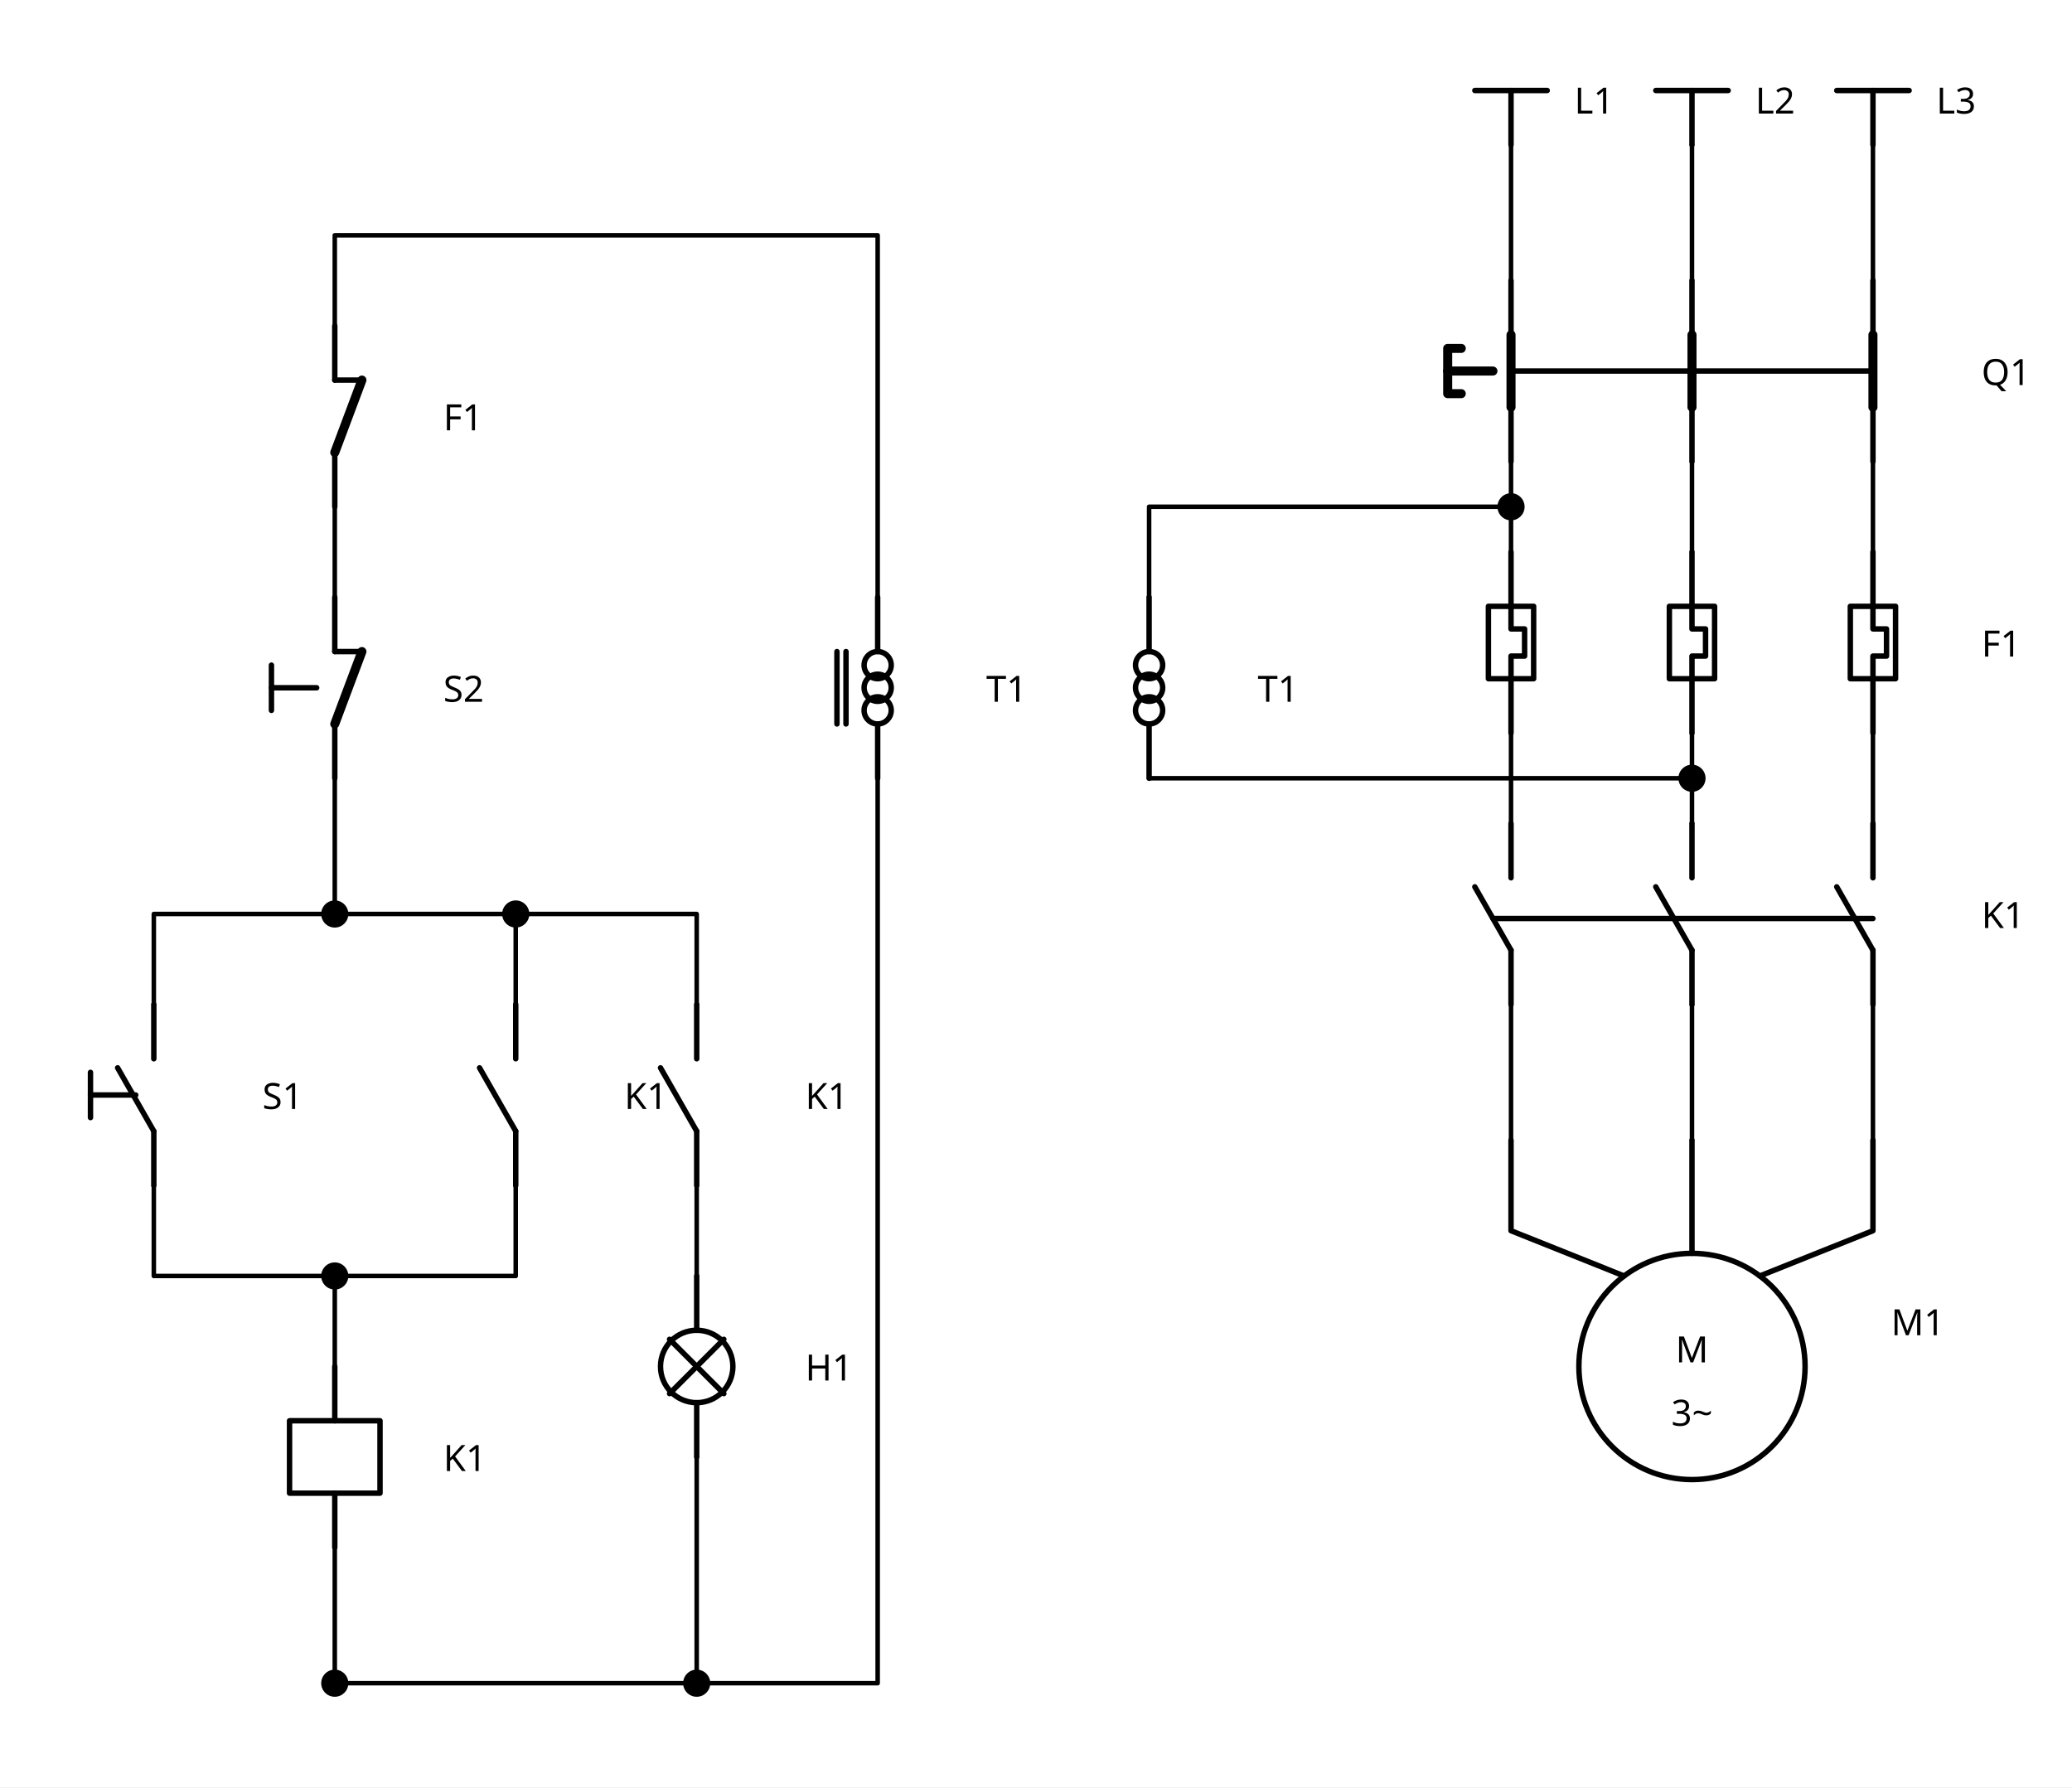
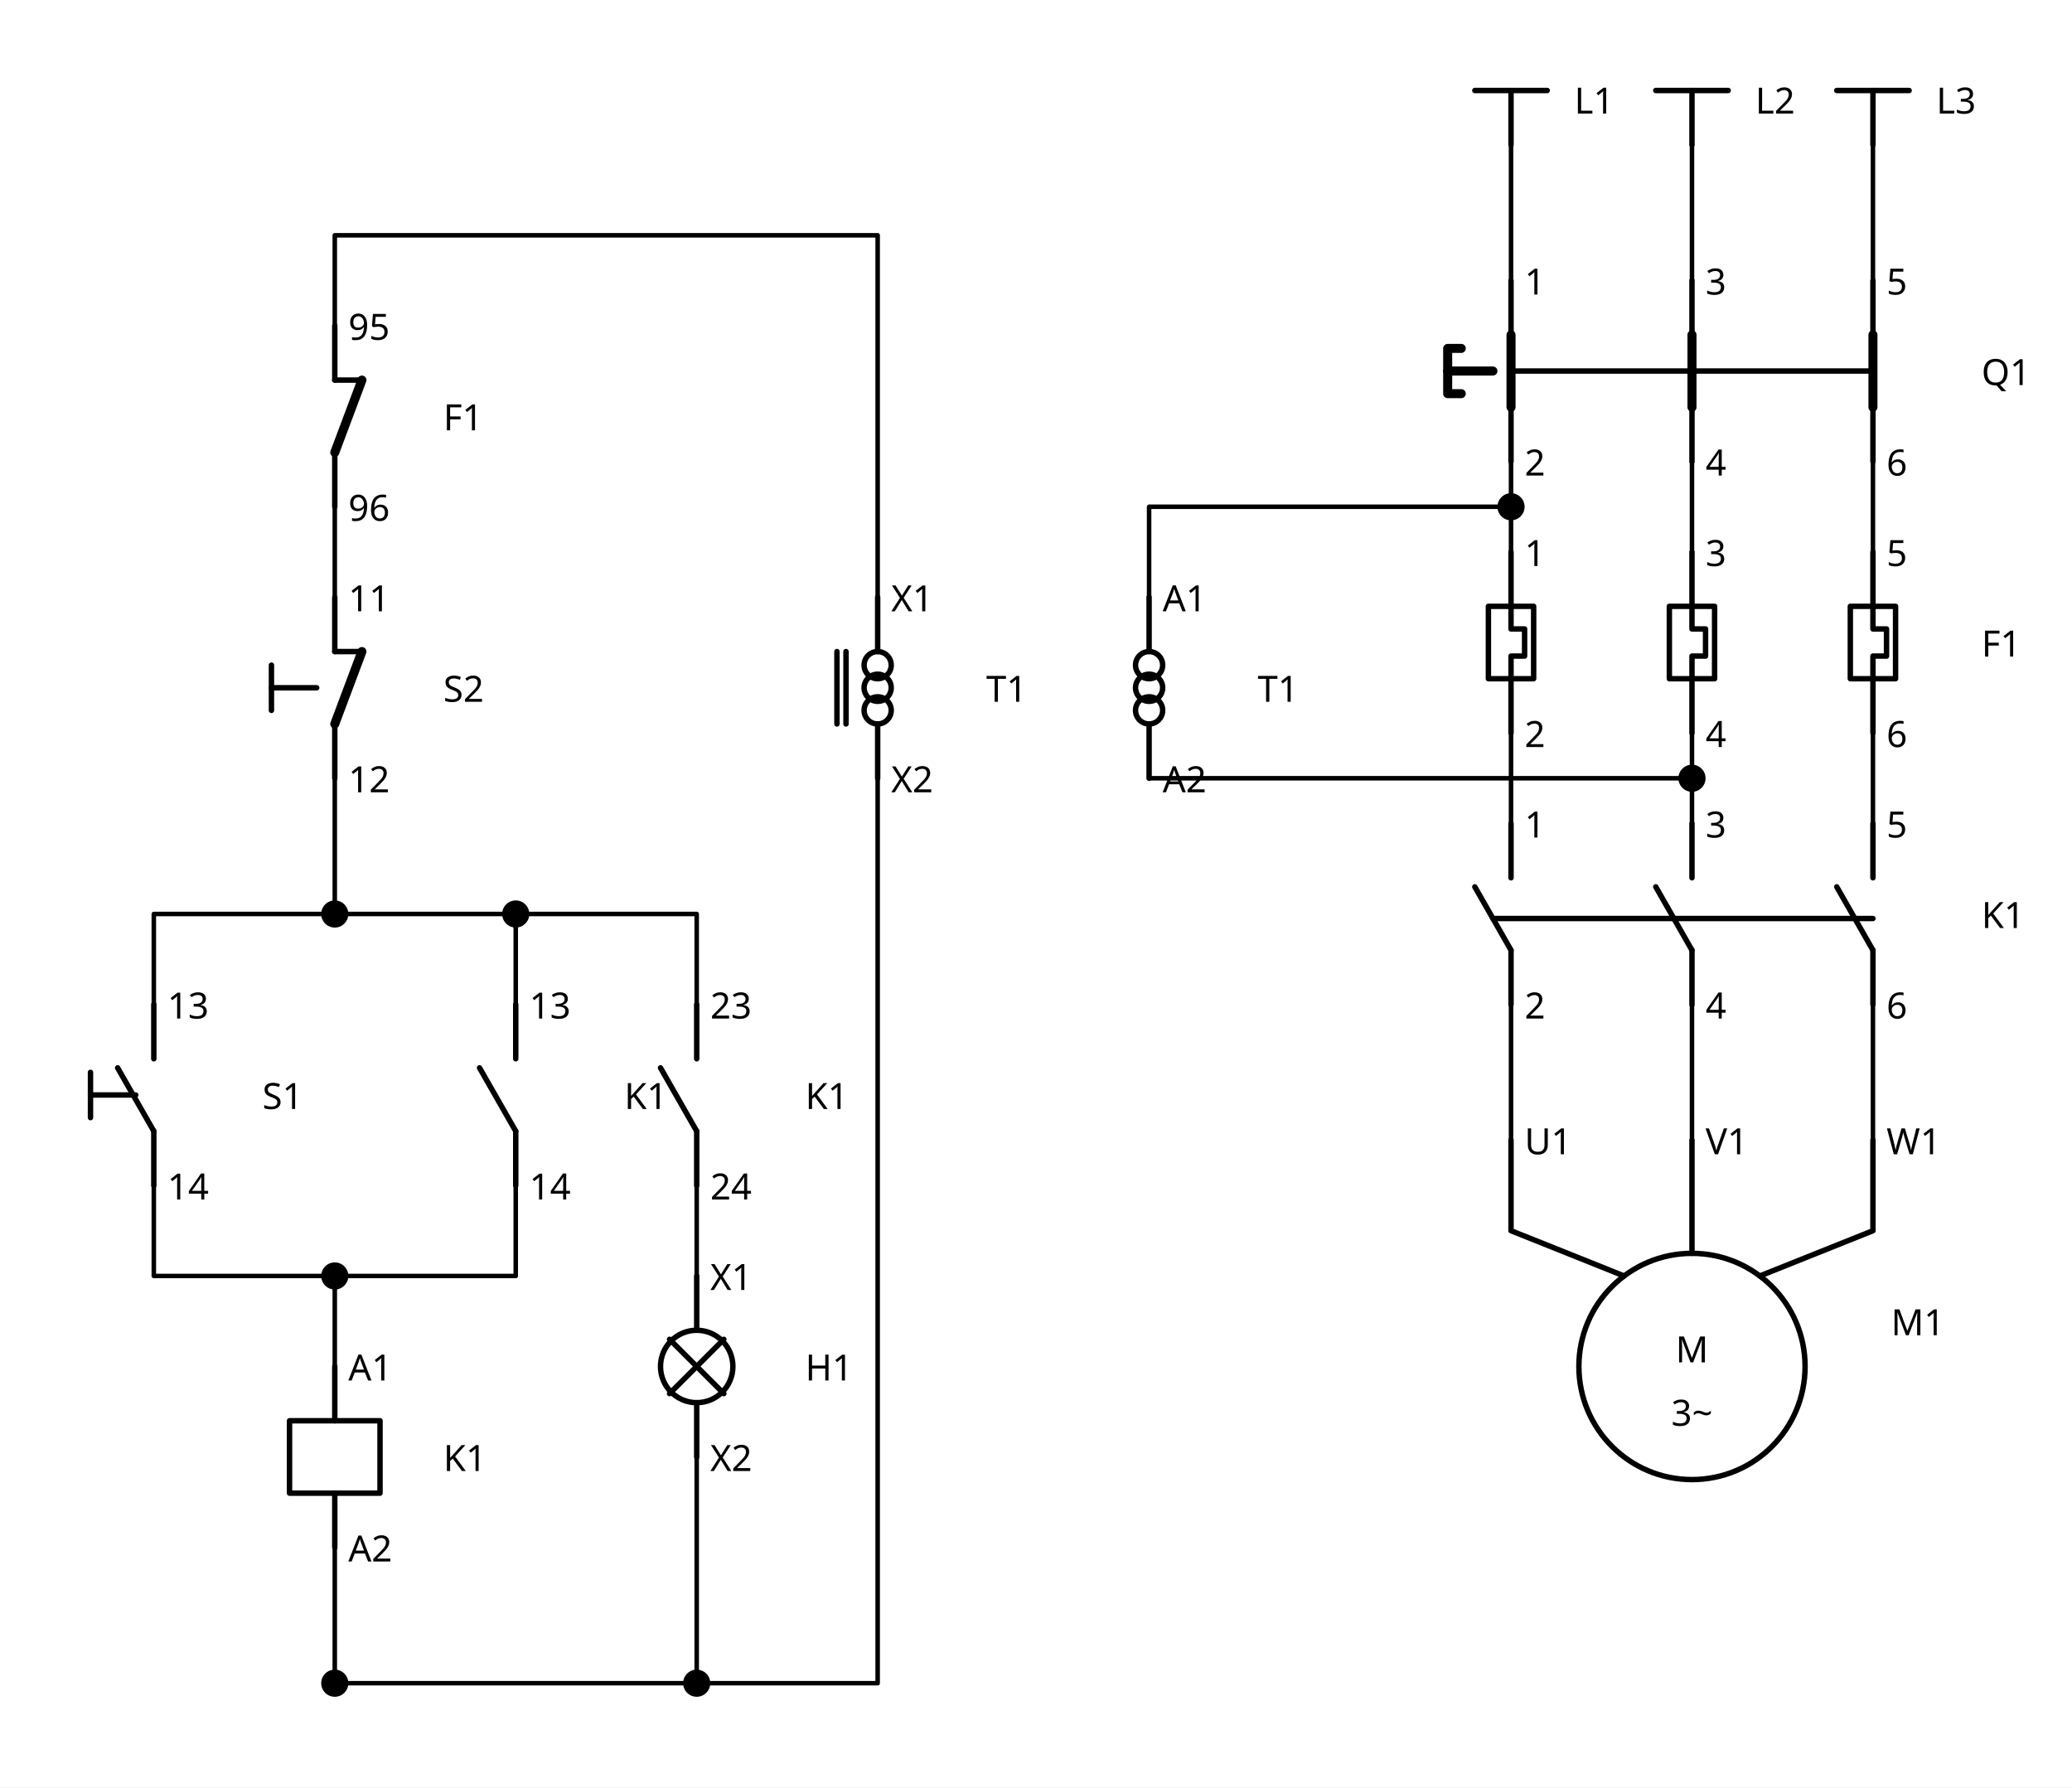
<svg xmlns="http://www.w3.org/2000/svg" version="1.1" viewBox="-34 -32 458 395" width="458" height="395" stroke-linecap="round" stroke-linejoin="round">
  <rect x="-34" y="-32" width="458" height="395" fill="#ffffff" />
  <polyline points="300,0 300,30" fill="none" stroke="#000000" stroke-width="1" />
  <polyline points="340,0 340,30" fill="none" stroke="#000000" stroke-width="1" />
  <polyline points="380,0 380,30" fill="none" stroke="#000000" stroke-width="1" />
  <polyline points="300,70 300,80" fill="none" stroke="#000000" stroke-width="1" />
  <polyline points="300,80 300,90" fill="none" stroke="#000000" stroke-width="1" />
  <polyline points="300,130 300,150" fill="none" stroke="#000000" stroke-width="1" />
  <polyline points="300,190 300,220" fill="none" stroke="#000000" stroke-width="1" />
  <polyline points="340,70 340,90" fill="none" stroke="#000000" stroke-width="1" />
  <polyline points="340,130 340,140" fill="none" stroke="#000000" stroke-width="1" />
  <polyline points="340,140 340,150" fill="none" stroke="#000000" stroke-width="1" />
  <polyline points="340,190 340,220" fill="none" stroke="#000000" stroke-width="1" />
  <polyline points="380,70 380,90" fill="none" stroke="#000000" stroke-width="1" />
  <polyline points="380,130 380,150" fill="none" stroke="#000000" stroke-width="1" />
  <polyline points="380,190 380,220" fill="none" stroke="#000000" stroke-width="1" />
  <polyline points="300,80 220,80 220,100" fill="none" stroke="#000000" stroke-width="1" />
  <polyline points="340,140 220,140" fill="none" stroke="#000000" stroke-width="1" />
  <polyline points="160,100 160,20 40,20 40,40" fill="none" stroke="#000000" stroke-width="1" />
  <polyline points="40,80 40,100" fill="none" stroke="#000000" stroke-width="1" />
  <polyline points="40,140 40,170" fill="none" stroke="#000000" stroke-width="1" />
  <polyline points="40,170 0,170 0,190" fill="none" stroke="#000000" stroke-width="1" />
  <polyline points="40,170 80,170" fill="none" stroke="#000000" stroke-width="1" />
  <polyline points="80,170 80,190" fill="none" stroke="#000000" stroke-width="1" />
  <polyline points="80,170 120,170 120,190" fill="none" stroke="#000000" stroke-width="1" />
  <polyline points="0,230 0,250 40,250" fill="none" stroke="#000000" stroke-width="1" />
  <polyline points="80,230 80,250 40,250" fill="none" stroke="#000000" stroke-width="1" />
  <polyline points="40,250 40,270" fill="none" stroke="#000000" stroke-width="1" />
  <polyline points="40,310 40,340" fill="none" stroke="#000000" stroke-width="1" />
  <polyline points="120,230 120,250" fill="none" stroke="#000000" stroke-width="1" />
  <polyline points="120,290 120,340" fill="none" stroke="#000000" stroke-width="1" />
  <polyline points="40,340 120,340" fill="none" stroke="#000000" stroke-width="1" />
  <polyline points="120,340 160,340 160,140" fill="none" stroke="#000000" stroke-width="1" />
  <circle cx="300" cy="80" r="3" fill="#000000" />
  <circle cx="340" cy="140" r="3" fill="#000000" />
  <circle cx="40" cy="170" r="3" fill="#000000" />
  <circle cx="80" cy="170" r="3" fill="#000000" />
  <circle cx="40" cy="250" r="3" fill="#000000" />
  <circle cx="40" cy="340" r="3" fill="#000000" />
  <circle cx="120" cy="340" r="3" fill="#000000" />
  <line x1="292" y1="-12" x2="308" y2="-12" fill="none" stroke="#000000" stroke-width="1.2" />
  <line x1="300" y1="-12" x2="300" y2="0" fill="none" stroke="#000000" stroke-width="1.2" />
  <line x1="332" y1="-12" x2="348" y2="-12" fill="none" stroke="#000000" stroke-width="1.2" />
  <line x1="340" y1="-12" x2="340" y2="0" fill="none" stroke="#000000" stroke-width="1.2" />
  <line x1="372" y1="-12" x2="388" y2="-12" fill="none" stroke="#000000" stroke-width="1.2" />
  <line x1="380" y1="-12" x2="380" y2="0" fill="none" stroke="#000000" stroke-width="1.2" />
  <line x1="300" y1="30" x2="300" y2="42" fill="none" stroke="#000000" stroke-width="1.2" />
  <line x1="300" y1="58" x2="300" y2="70" fill="none" stroke="#000000" stroke-width="1.2" />
  <line x1="300" y1="58" x2="300" y2="42" fill="none" stroke="#000000" stroke-width="2" />
  <line x1="340" y1="30" x2="340" y2="42" fill="none" stroke="#000000" stroke-width="1.2" />
  <line x1="340" y1="58" x2="340" y2="70" fill="none" stroke="#000000" stroke-width="1.2" />
  <line x1="340" y1="58" x2="340" y2="42" fill="none" stroke="#000000" stroke-width="2" />
  <line x1="380" y1="30" x2="380" y2="42" fill="none" stroke="#000000" stroke-width="1.2" />
  <line x1="380" y1="58" x2="380" y2="70" fill="none" stroke="#000000" stroke-width="1.2" />
  <line x1="380" y1="58" x2="380" y2="42" fill="none" stroke="#000000" stroke-width="2" />
  <line x1="300" y1="50" x2="380" y2="50" fill="none" stroke="#000000" stroke-width="1.2" />
  <line x1="296" y1="50" x2="286" y2="50" fill="none" stroke="#000000" stroke-width="2" />
  <polyline points="289,45 286,45 286,55 289,55" fill="none" stroke="#000000" stroke-width="2" />
  <line x1="300" y1="90" x2="300" y2="102" fill="none" stroke="#000000" stroke-width="1.2" />
  <line x1="300" y1="118" x2="300" y2="130" fill="none" stroke="#000000" stroke-width="1.2" />
  <rect x="295" y="102" width="10" height="16" fill="none" stroke="#000000" stroke-width="1.2" />
  <polyline points="300,102 300,107 303,107 303,113 300,113 300,118" fill="none" stroke="#000000" stroke-width="1.2" />
  <line x1="340" y1="90" x2="340" y2="102" fill="none" stroke="#000000" stroke-width="1.2" />
  <line x1="340" y1="118" x2="340" y2="130" fill="none" stroke="#000000" stroke-width="1.2" />
  <rect x="335" y="102" width="10" height="16" fill="none" stroke="#000000" stroke-width="1.2" />
  <polyline points="340,102 340,107 343,107 343,113 340,113 340,118" fill="none" stroke="#000000" stroke-width="1.2" />
  <line x1="380" y1="90" x2="380" y2="102" fill="none" stroke="#000000" stroke-width="1.2" />
  <line x1="380" y1="118" x2="380" y2="130" fill="none" stroke="#000000" stroke-width="1.2" />
  <rect x="375" y="102" width="10" height="16" fill="none" stroke="#000000" stroke-width="1.2" />
  <polyline points="380,102 380,107 383,107 383,113 380,113 380,118" fill="none" stroke="#000000" stroke-width="1.2" />
  <line x1="40" y1="40" x2="40" y2="52" fill="none" stroke="#000000" stroke-width="1.2" />
  <line x1="40" y1="68" x2="40" y2="80" fill="none" stroke="#000000" stroke-width="1.2" />
  <line x1="40" y1="52" x2="46" y2="52" fill="none" stroke="#000000" stroke-width="1.2" />
  <line x1="40" y1="68" x2="46" y2="52" fill="none" stroke="#000000" stroke-width="2" />
  <line x1="220" y1="100" x2="220" y2="112" fill="none" stroke="#000000" stroke-width="1.2" />
  <line x1="220" y1="128" x2="220" y2="140" fill="none" stroke="#000000" stroke-width="1.2" />
  <circle cx="220" cy="115" r="3" fill="none" stroke="#000000" stroke-width="1.2" />
  <circle cx="220" cy="120" r="3" fill="none" stroke="#000000" stroke-width="1.2" />
  <circle cx="220" cy="125" r="3" fill="none" stroke="#000000" stroke-width="1.2" />
  <line x1="160" y1="100" x2="160" y2="112" fill="none" stroke="#000000" stroke-width="1.2" />
  <line x1="160" y1="128" x2="160" y2="140" fill="none" stroke="#000000" stroke-width="1.2" />
  <circle cx="160" cy="115" r="3" fill="none" stroke="#000000" stroke-width="1.2" />
  <circle cx="160" cy="120" r="3" fill="none" stroke="#000000" stroke-width="1.2" />
  <circle cx="160" cy="125" r="3" fill="none" stroke="#000000" stroke-width="1.2" />
  <line x1="153" y1="112" x2="153" y2="128" fill="none" stroke="#000000" stroke-width="1.2" />
  <line x1="151" y1="112" x2="151" y2="128" fill="none" stroke="#000000" stroke-width="1.2" />
  <line x1="40" y1="100" x2="40" y2="112" fill="none" stroke="#000000" stroke-width="1.2" />
  <line x1="40" y1="128" x2="40" y2="140" fill="none" stroke="#000000" stroke-width="1.2" />
  <line x1="40" y1="112" x2="46" y2="112" fill="none" stroke="#000000" stroke-width="1.2" />
  <line x1="40" y1="128" x2="46" y2="112" fill="none" stroke="#000000" stroke-width="2" />
  <line x1="36" y1="120" x2="26" y2="120" fill="none" stroke="#000000" stroke-width="1.2" />
  <line x1="26" y1="115" x2="26" y2="125" fill="none" stroke="#000000" stroke-width="1.2" />
  <line x1="0" y1="190" x2="0" y2="202" fill="none" stroke="#000000" stroke-width="1.2" />
  <line x1="0" y1="218" x2="0" y2="230" fill="none" stroke="#000000" stroke-width="1.2" />
  <line x1="0" y1="218" x2="-8" y2="204" fill="none" stroke="#000000" stroke-width="1.2" />
  <line x1="-4" y1="210" x2="-14" y2="210" fill="none" stroke="#000000" stroke-width="1.2" />
  <line x1="-14" y1="205" x2="-14" y2="215" fill="none" stroke="#000000" stroke-width="1.2" />
  <line x1="40" y1="270" x2="40" y2="282" fill="none" stroke="#000000" stroke-width="1.2" />
  <line x1="40" y1="298" x2="40" y2="310" fill="none" stroke="#000000" stroke-width="1.2" />
  <rect x="30" y="282" width="20" height="16" fill="none" stroke="#000000" stroke-width="1.2" />
  <line x1="300" y1="150" x2="300" y2="162" fill="none" stroke="#000000" stroke-width="1.2" />
  <line x1="300" y1="178" x2="300" y2="190" fill="none" stroke="#000000" stroke-width="1.2" />
  <line x1="300" y1="178" x2="292" y2="164" fill="none" stroke="#000000" stroke-width="1.2" />
  <line x1="340" y1="150" x2="340" y2="162" fill="none" stroke="#000000" stroke-width="1.2" />
  <line x1="340" y1="178" x2="340" y2="190" fill="none" stroke="#000000" stroke-width="1.2" />
  <line x1="340" y1="178" x2="332" y2="164" fill="none" stroke="#000000" stroke-width="1.2" />
  <line x1="380" y1="150" x2="380" y2="162" fill="none" stroke="#000000" stroke-width="1.2" />
  <line x1="380" y1="178" x2="380" y2="190" fill="none" stroke="#000000" stroke-width="1.2" />
  <line x1="380" y1="178" x2="372" y2="164" fill="none" stroke="#000000" stroke-width="1.2" />
  <line x1="296" y1="171" x2="380" y2="171" fill="none" stroke="#000000" stroke-width="1.2" />
  <line x1="80" y1="190" x2="80" y2="202" fill="none" stroke="#000000" stroke-width="1.2" />
  <line x1="80" y1="218" x2="80" y2="230" fill="none" stroke="#000000" stroke-width="1.2" />
  <line x1="80" y1="218" x2="72" y2="204" fill="none" stroke="#000000" stroke-width="1.2" />
  <line x1="120" y1="190" x2="120" y2="202" fill="none" stroke="#000000" stroke-width="1.2" />
  <line x1="120" y1="218" x2="120" y2="230" fill="none" stroke="#000000" stroke-width="1.2" />
  <line x1="120" y1="218" x2="112" y2="204" fill="none" stroke="#000000" stroke-width="1.2" />
  <line x1="120" y1="250" x2="120" y2="262" fill="none" stroke="#000000" stroke-width="1.2" />
  <line x1="120" y1="278" x2="120" y2="290" fill="none" stroke="#000000" stroke-width="1.2" />
  <circle cx="120" cy="270" r="8" fill="none" stroke="#000000" stroke-width="1.2" />
  <line x1="114" y1="264" x2="126" y2="276" fill="none" stroke="#000000" stroke-width="1.2" />
  <line x1="114" y1="276" x2="126" y2="264" fill="none" stroke="#000000" stroke-width="1.2" />
  <polyline points="300,220 300,240 325,250" fill="none" stroke="#000000" stroke-width="1.2" />
  <line x1="340" y1="220" x2="340" y2="245" fill="none" stroke="#000000" stroke-width="1.2" />
  <polyline points="380,220 380,240 355,250" fill="none" stroke="#000000" stroke-width="1.2" />
  <circle cx="340" cy="270" r="25" fill="none" stroke="#000000" stroke-width="1.2" />
  <text x="340" y="266" text-anchor="middle" dominant-baseline="central" font-family="sans-serif" font-size="8" fill="#000000">M</text>
  <text x="340" y="280" text-anchor="middle" dominant-baseline="central" font-family="sans-serif" font-size="8" fill="#000000">3~</text>
  <text x="314" y="-10" text-anchor="start" dominant-baseline="central" font-family="sans-serif" font-size="8" fill="#000000">L1</text>
  <text x="354" y="-10" text-anchor="start" dominant-baseline="central" font-family="sans-serif" font-size="8" fill="#000000">L2</text>
  <text x="394" y="-10" text-anchor="start" dominant-baseline="central" font-family="sans-serif" font-size="8" fill="#000000">L3</text>
  <text x="404" y="50" text-anchor="start" dominant-baseline="central" font-family="sans-serif" font-size="8" fill="#000000">Q1</text>
+   <text x="303" y="30" text-anchor="start" dominant-baseline="central" font-family="sans-serif" font-size="8" fill="#000000">1</text>
+   <text x="303" y="70" text-anchor="start" dominant-baseline="central" font-family="sans-serif" font-size="8" fill="#000000">2</text>
+   <text x="343" y="30" text-anchor="start" dominant-baseline="central" font-family="sans-serif" font-size="8" fill="#000000">3</text>
+   <text x="343" y="70" text-anchor="start" dominant-baseline="central" font-family="sans-serif" font-size="8" fill="#000000">4</text>
+   <text x="383" y="30" text-anchor="start" dominant-baseline="central" font-family="sans-serif" font-size="8" fill="#000000">5</text>
+   <text x="383" y="70" text-anchor="start" dominant-baseline="central" font-family="sans-serif" font-size="8" fill="#000000">6</text>
  <text x="404" y="110" text-anchor="start" dominant-baseline="central" font-family="sans-serif" font-size="8" fill="#000000">F1</text>
+   <text x="303" y="90" text-anchor="start" dominant-baseline="central" font-family="sans-serif" font-size="8" fill="#000000">1</text>
+   <text x="303" y="130" text-anchor="start" dominant-baseline="central" font-family="sans-serif" font-size="8" fill="#000000">2</text>
+   <text x="343" y="90" text-anchor="start" dominant-baseline="central" font-family="sans-serif" font-size="8" fill="#000000">3</text>
+   <text x="343" y="130" text-anchor="start" dominant-baseline="central" font-family="sans-serif" font-size="8" fill="#000000">4</text>
+   <text x="383" y="90" text-anchor="start" dominant-baseline="central" font-family="sans-serif" font-size="8" fill="#000000">5</text>
+   <text x="383" y="130" text-anchor="start" dominant-baseline="central" font-family="sans-serif" font-size="8" fill="#000000">6</text>
  <text x="64" y="60" text-anchor="start" dominant-baseline="central" font-family="sans-serif" font-size="8" fill="#000000">F1</text>
+   <text x="43" y="40" text-anchor="start" dominant-baseline="central" font-family="sans-serif" font-size="8" fill="#000000">95</text>
+   <text x="43" y="80" text-anchor="start" dominant-baseline="central" font-family="sans-serif" font-size="8" fill="#000000">96</text>
  <text x="244" y="120" text-anchor="start" dominant-baseline="central" font-family="sans-serif" font-size="8" fill="#000000">T1</text>
+   <text x="223" y="100" text-anchor="start" dominant-baseline="central" font-family="sans-serif" font-size="8" fill="#000000">A1</text>
+   <text x="223" y="140" text-anchor="start" dominant-baseline="central" font-family="sans-serif" font-size="8" fill="#000000">A2</text>
  <text x="184" y="120" text-anchor="start" dominant-baseline="central" font-family="sans-serif" font-size="8" fill="#000000">T1</text>
+   <text x="163" y="100" text-anchor="start" dominant-baseline="central" font-family="sans-serif" font-size="8" fill="#000000">X1</text>
+   <text x="163" y="140" text-anchor="start" dominant-baseline="central" font-family="sans-serif" font-size="8" fill="#000000">X2</text>
  <text x="64" y="120" text-anchor="start" dominant-baseline="central" font-family="sans-serif" font-size="8" fill="#000000">S2</text>
+   <text x="43" y="100" text-anchor="start" dominant-baseline="central" font-family="sans-serif" font-size="8" fill="#000000">11</text>
+   <text x="43" y="140" text-anchor="start" dominant-baseline="central" font-family="sans-serif" font-size="8" fill="#000000">12</text>
  <text x="24" y="210" text-anchor="start" dominant-baseline="central" font-family="sans-serif" font-size="8" fill="#000000">S1</text>
+   <text x="3" y="190" text-anchor="start" dominant-baseline="central" font-family="sans-serif" font-size="8" fill="#000000">13</text>
+   <text x="3" y="230" text-anchor="start" dominant-baseline="central" font-family="sans-serif" font-size="8" fill="#000000">14</text>
  <text x="64" y="290" text-anchor="start" dominant-baseline="central" font-family="sans-serif" font-size="8" fill="#000000">K1</text>
+   <text x="43" y="270" text-anchor="start" dominant-baseline="central" font-family="sans-serif" font-size="8" fill="#000000">A1</text>
+   <text x="43" y="310" text-anchor="start" dominant-baseline="central" font-family="sans-serif" font-size="8" fill="#000000">A2</text>
  <text x="404" y="170" text-anchor="start" dominant-baseline="central" font-family="sans-serif" font-size="8" fill="#000000">K1</text>
+   <text x="303" y="150" text-anchor="start" dominant-baseline="central" font-family="sans-serif" font-size="8" fill="#000000">1</text>
+   <text x="303" y="190" text-anchor="start" dominant-baseline="central" font-family="sans-serif" font-size="8" fill="#000000">2</text>
+   <text x="343" y="150" text-anchor="start" dominant-baseline="central" font-family="sans-serif" font-size="8" fill="#000000">3</text>
+   <text x="343" y="190" text-anchor="start" dominant-baseline="central" font-family="sans-serif" font-size="8" fill="#000000">4</text>
+   <text x="383" y="150" text-anchor="start" dominant-baseline="central" font-family="sans-serif" font-size="8" fill="#000000">5</text>
+   <text x="383" y="190" text-anchor="start" dominant-baseline="central" font-family="sans-serif" font-size="8" fill="#000000">6</text>
  <text x="104" y="210" text-anchor="start" dominant-baseline="central" font-family="sans-serif" font-size="8" fill="#000000">K1</text>
+   <text x="83" y="190" text-anchor="start" dominant-baseline="central" font-family="sans-serif" font-size="8" fill="#000000">13</text>
+   <text x="83" y="230" text-anchor="start" dominant-baseline="central" font-family="sans-serif" font-size="8" fill="#000000">14</text>
  <text x="144" y="210" text-anchor="start" dominant-baseline="central" font-family="sans-serif" font-size="8" fill="#000000">K1</text>
+   <text x="123" y="190" text-anchor="start" dominant-baseline="central" font-family="sans-serif" font-size="8" fill="#000000">23</text>
+   <text x="123" y="230" text-anchor="start" dominant-baseline="central" font-family="sans-serif" font-size="8" fill="#000000">24</text>
  <text x="144" y="270" text-anchor="start" dominant-baseline="central" font-family="sans-serif" font-size="8" fill="#000000">H1</text>
+   <text x="123" y="250" text-anchor="start" dominant-baseline="central" font-family="sans-serif" font-size="8" fill="#000000">X1</text>
+   <text x="123" y="290" text-anchor="start" dominant-baseline="central" font-family="sans-serif" font-size="8" fill="#000000">X2</text>
  <text x="384" y="260" text-anchor="start" dominant-baseline="central" font-family="sans-serif" font-size="8" fill="#000000">M1</text>
+   <text x="303" y="220" text-anchor="start" dominant-baseline="central" font-family="sans-serif" font-size="8" fill="#000000">U1</text>
+   <text x="343" y="220" text-anchor="start" dominant-baseline="central" font-family="sans-serif" font-size="8" fill="#000000">V1</text>
+   <text x="383" y="220" text-anchor="start" dominant-baseline="central" font-family="sans-serif" font-size="8" fill="#000000">W1</text>
</svg>
